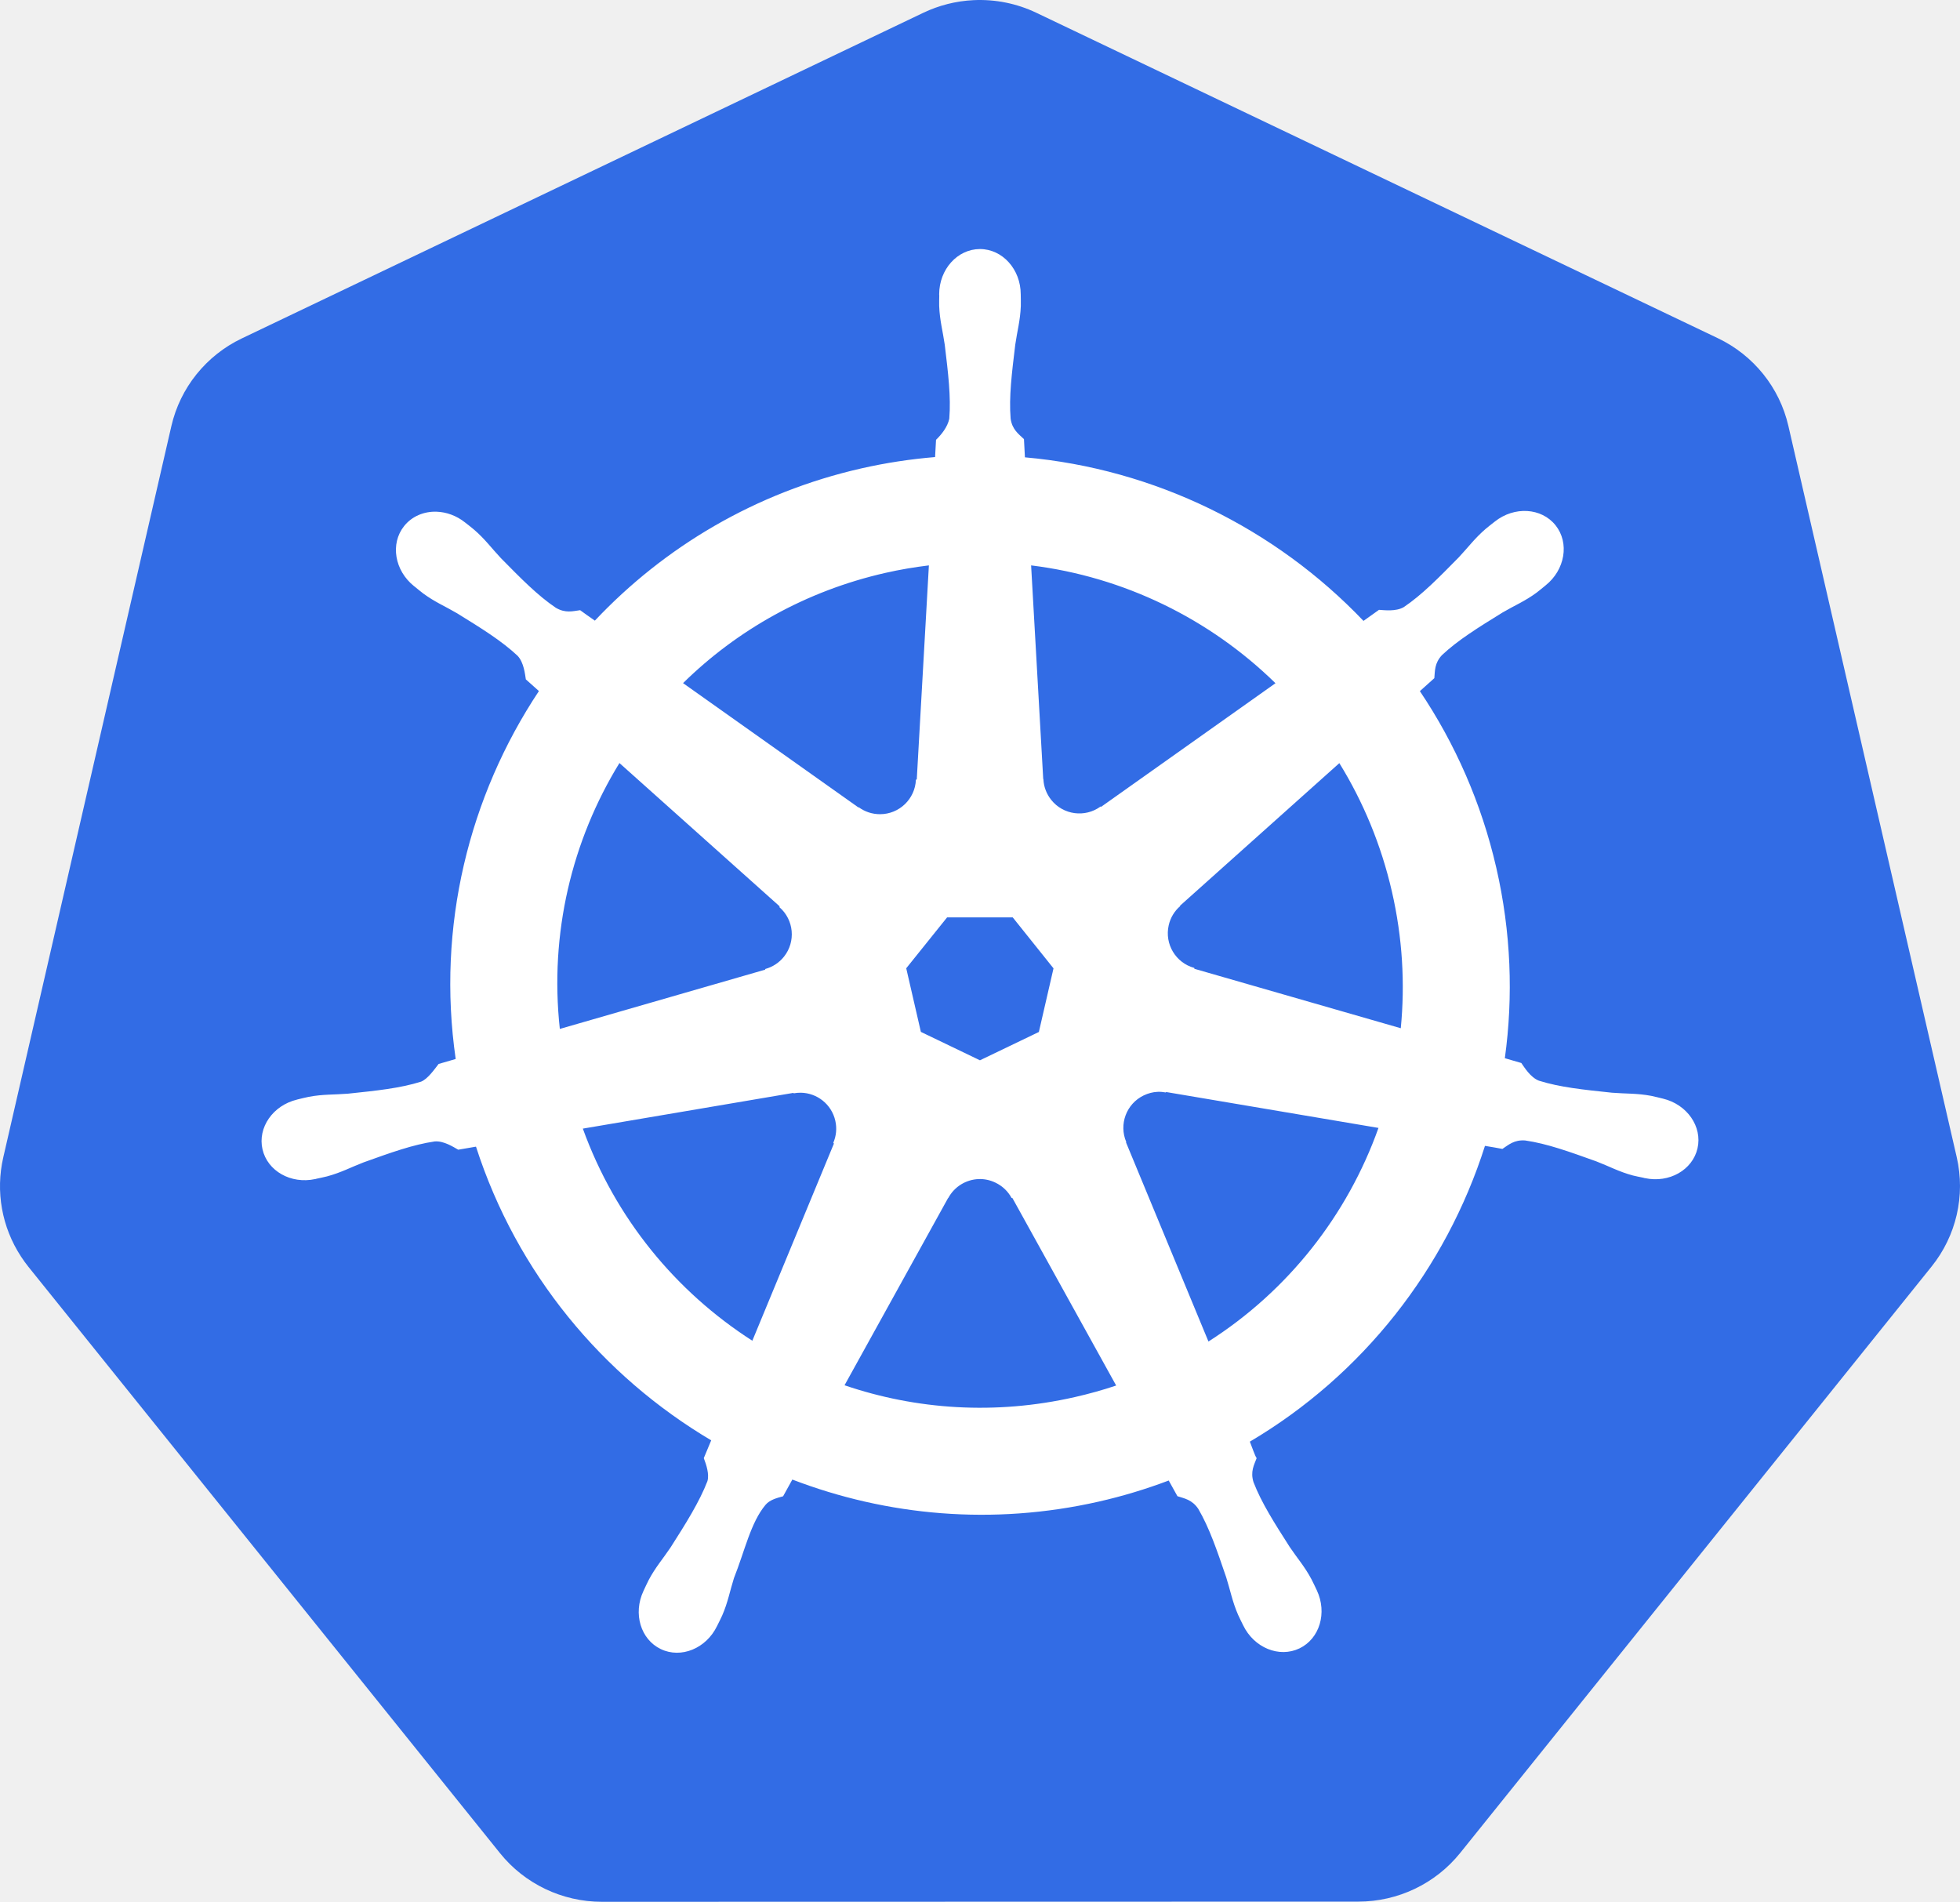
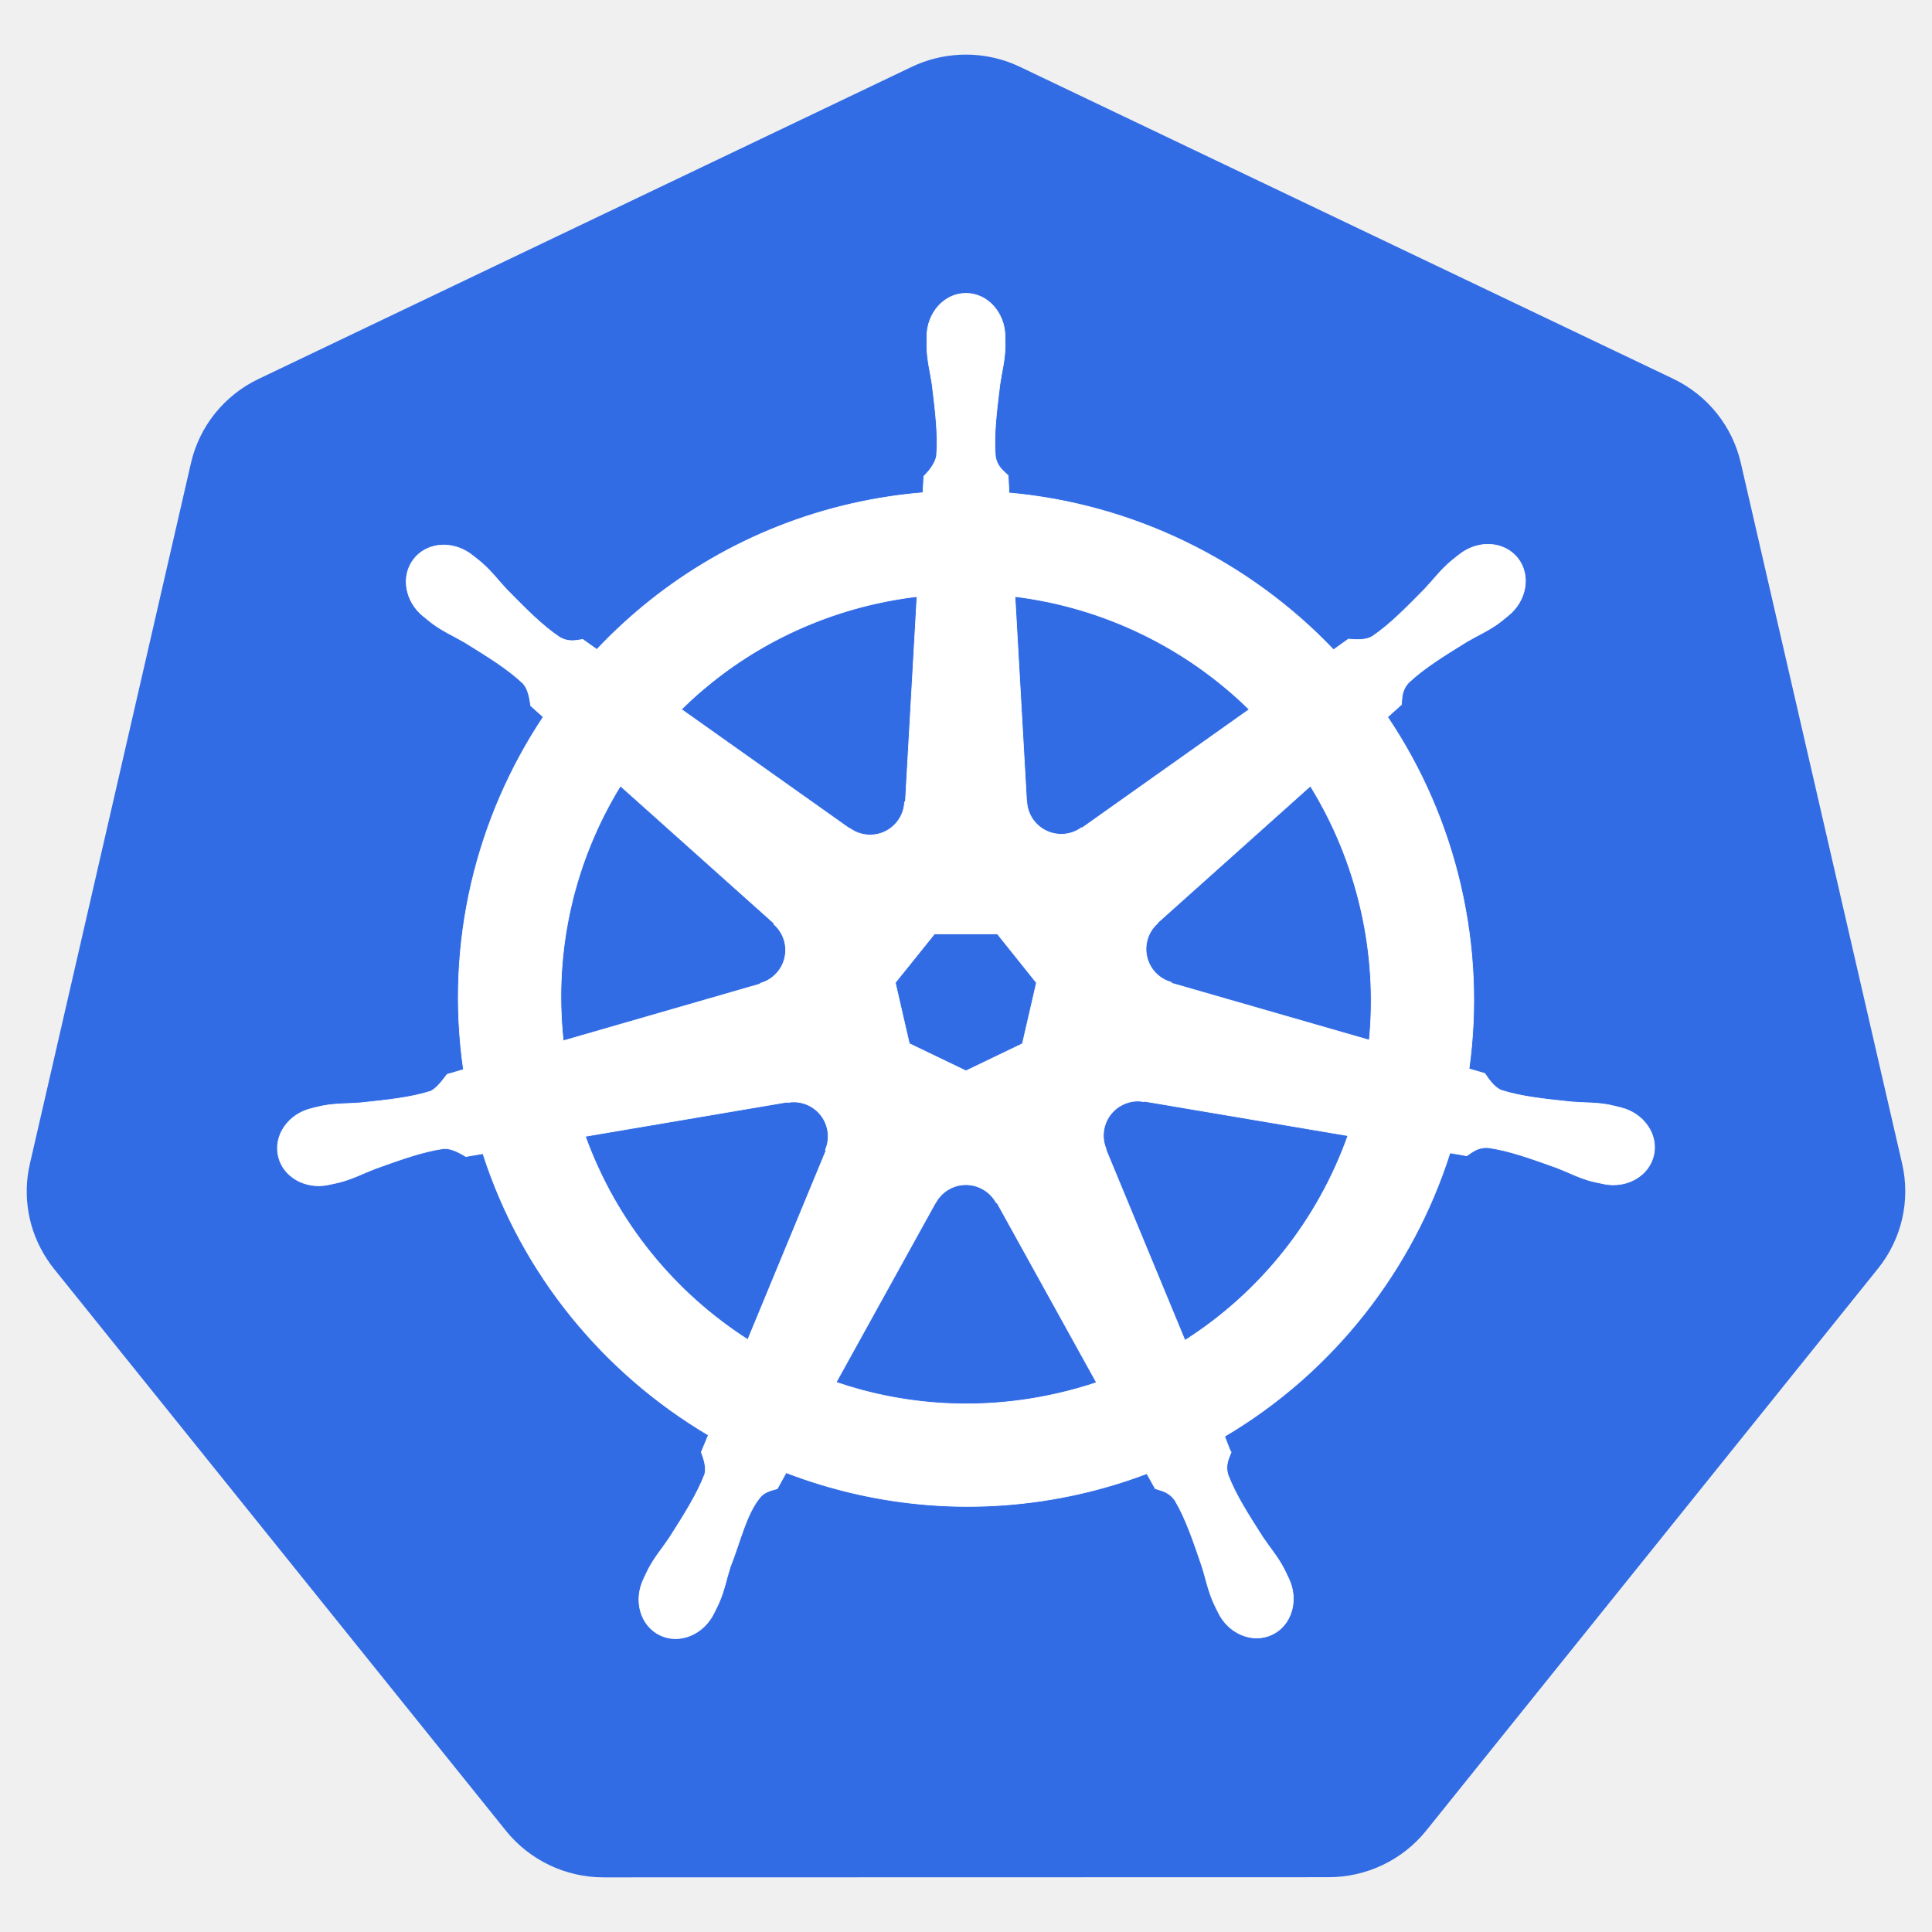
- <svg xmlns="http://www.w3.org/2000/svg" width="777" height="753.918" id="svg2" version="1.1">
-   <defs id="defs4" />
-   <g id="layer1" transform="translate(-21.47596,-178.535)">
-     <g id="g1350" transform="matrix(1.055686,0,0,1.055686,-1.195899,-9.941807)">
-       <path style="fill:#326ce5;fill-opacity:1;stroke:none;stroke-width:0;stroke-miterlimit:4;stroke-dasharray:none;stroke-opacity:1" d="m 386.932,178.598 a 48.93,48.529 0 0 0 -18.751,4.745 L 112.306,305.603 A 48.93,48.529 0 0 0 85.831,338.524 L 22.705,613.15 a 48.93,48.529 0 0 0 6.643,37.208 48.93,48.529 0 0 0 2.782,3.862 L 209.236,874.425 a 48.93,48.529 0 0 0 38.255,18.26 l 284.018,-0.065 a 48.93,48.529 0 0 0 38.255,-18.228 L 746.806,654.154 a 48.93,48.529 0 0 0 9.457,-41.07 L 693.039,338.458 A 48.93,48.529 0 0 0 666.565,305.537 L 410.657,183.343 a 48.93,48.529 0 0 0 -23.725,-4.745 z" id="path3055" />
-       <path id="path3059" d="m 389.467,272.057 c -8.458,8.6e-4 -15.316,7.619 -15.315,17.017 10e-6,0.144 0.029,0.282 0.033,0.425 -0.013,1.277 -0.074,2.815 -0.033,3.927 0.202,5.42 1.383,9.569 2.094,14.563 1.288,10.688 2.368,19.548 1.702,27.783 -0.648,3.105 -2.935,5.945 -4.974,7.919 l -0.36,6.479 c -9.191,0.761 -18.444,2.156 -27.685,4.254 -39.767,9.029 -74.005,29.513 -100.072,57.17 -1.691,-1.154 -4.651,-3.277 -5.531,-3.927 -2.734,0.369 -5.498,1.213 -9.097,-0.884 -6.854,-4.614 -13.096,-10.982 -20.649,-18.653 -3.461,-3.67 -5.967,-7.164 -10.079,-10.701 -0.934,-0.803 -2.359,-1.89 -3.403,-2.716 -3.215,-2.563 -7.006,-3.9 -10.668,-4.025 -4.708,-0.161 -9.24,1.68 -12.206,5.4 -5.273,6.613 -3.585,16.722 3.763,22.58 0.075,0.059 0.154,0.106 0.229,0.164 1.01,0.819 2.246,1.867 3.174,2.553 4.364,3.222 8.349,4.871 12.697,7.429 9.16,5.657 16.753,10.347 22.776,16.002 2.352,2.507 2.763,6.925 3.076,8.836 l 4.909,4.385 c -26.278,39.546 -38.439,88.393 -31.252,138.164 l -6.414,1.865 c -1.69,2.183 -4.079,5.618 -6.578,6.643 -7.88,2.482 -16.749,3.394 -27.456,4.516 -5.027,0.418 -9.364,0.169 -14.693,1.178 -1.173,0.222 -2.807,0.648 -4.091,0.949 -0.045,0.009 -0.086,0.023 -0.131,0.033 -0.07,0.016 -0.162,0.05 -0.229,0.065 -9.027,2.181 -14.826,10.478 -12.959,18.653 1.867,8.177 10.685,13.149 19.766,11.192 0.066,-0.015 0.161,-0.018 0.229,-0.033 0.103,-0.024 0.193,-0.073 0.295,-0.098 1.266,-0.278 2.852,-0.587 3.96,-0.884 5.239,-1.403 9.034,-3.464 13.744,-5.269 10.134,-3.635 18.527,-6.671 26.703,-7.854 3.415,-0.267 7.013,2.107 8.803,3.109 l 6.676,-1.145 c 15.363,47.629 47.557,86.126 88.324,110.282 l -2.782,6.676 c 1.003,2.592 2.108,6.1 1.362,8.66 -2.973,7.709 -8.064,15.845 -13.862,24.916 -2.807,4.191 -5.681,7.443 -8.214,12.239 -0.606,1.148 -1.378,2.91 -1.963,4.123 -3.936,8.422 -1.049,18.122 6.512,21.762 7.609,3.663 17.053,-0.2 21.14,-8.639 0.006,-0.012 0.027,-0.021 0.033,-0.033 0.004,-0.009 -0.004,-0.024 0,-0.033 0.582,-1.196 1.407,-2.769 1.898,-3.894 2.17,-4.971 2.892,-9.231 4.418,-14.039 4.052,-10.179 6.279,-20.859 11.857,-27.514 1.528,-1.822 4.018,-2.523 6.6,-3.215 l 3.469,-6.283 c 35.54,13.642 75.321,17.302 115.06,8.279 9.066,-2.058 17.817,-4.722 26.278,-7.919 0.975,1.729 2.787,5.053 3.272,5.89 2.624,0.854 5.488,1.294 7.821,4.745 4.173,7.13 7.028,15.566 10.505,25.754 1.526,4.808 2.28,9.068 4.451,14.039 0.495,1.133 1.315,2.728 1.898,3.927 4.079,8.466 13.553,12.343 21.173,8.672 7.56,-3.642 10.451,-13.341 6.512,-21.762 -0.585,-1.213 -1.39,-2.976 -1.996,-4.123 -2.534,-4.796 -5.406,-8.016 -8.214,-12.206 -5.799,-9.071 -10.608,-16.606 -13.581,-24.314 -1.243,-3.976 0.21,-6.448 1.178,-9.032 -0.58,-0.665 -1.821,-4.419 -2.553,-6.185 42.367,-25.015 73.616,-64.948 88.291,-111.068 1.982,0.311 5.426,0.921 6.545,1.145 2.303,-1.519 4.421,-3.501 8.574,-3.174 8.177,1.183 16.57,4.22 26.703,7.854 4.71,1.804 8.505,3.899 13.744,5.301 1.107,0.296 2.694,0.573 3.96,0.851 0.102,0.025 0.192,0.075 0.295,0.098 0.068,0.015 0.164,0.018 0.229,0.033 9.082,1.955 17.901,-3.015 19.766,-11.192 1.865,-8.175 -3.931,-16.474 -12.959,-18.653 -1.313,-0.299 -3.175,-0.806 -4.451,-1.047 -5.329,-1.009 -9.667,-0.76 -14.693,-1.178 -10.707,-1.122 -19.576,-2.034 -27.456,-4.516 -3.213,-1.246 -5.499,-5.07 -6.61,-6.643 l -6.185,-1.8 c 3.207,-23.2 2.342,-47.345 -3.207,-71.504 -5.601,-24.384 -15.499,-46.685 -28.7,-66.333 1.587,-1.442 4.583,-4.095 5.432,-4.876 0.248,-2.748 0.035,-5.629 2.88,-8.672 6.023,-5.656 13.617,-10.345 22.776,-16.002 4.348,-2.558 8.367,-4.207 12.73,-7.429 0.987,-0.729 2.334,-1.882 3.371,-2.716 7.346,-5.86 9.038,-15.968 3.763,-22.58 -5.275,-6.612 -15.495,-7.235 -22.842,-1.374 -1.046,0.828 -2.465,1.909 -3.403,2.716 -4.112,3.537 -6.651,7.031 -10.112,10.701 -7.553,7.672 -13.796,14.072 -20.649,18.686 -2.97,1.729 -7.32,1.131 -9.294,1.014 l -5.825,4.156 C 500.273,376.863 455.049,354.595 406.353,350.269 c -0.136,-2.041 -0.315,-5.729 -0.36,-6.839 -1.994,-1.908 -4.402,-3.536 -5.007,-7.658 -0.666,-8.235 0.446,-17.095 1.734,-27.783 0.711,-4.994 1.893,-9.142 2.094,-14.563 0.046,-1.232 -0.028,-3.02 -0.033,-4.352 -10e-4,-9.398 -6.857,-17.018 -15.315,-17.017 z m -19.177,118.791 -4.549,80.339 -0.327,0.164 c -0.305,7.187 -6.22,12.926 -13.483,12.926 -2.975,0 -5.721,-0.955 -7.952,-2.585 l -0.131,0.065 -65.875,-46.698 c 20.246,-19.908 46.142,-34.621 75.987,-41.397 5.452,-1.238 10.901,-2.156 16.33,-2.814 z m 38.386,0 c 34.844,4.285 67.067,20.063 91.76,44.244 l -65.45,46.404 -0.229,-0.098 c -5.809,4.243 -13.994,3.19 -18.522,-2.487 -1.855,-2.326 -2.828,-5.06 -2.945,-7.821 l -0.066,-0.033 z m -154.592,74.22 60.148,53.8 -0.065,0.327 c 5.429,4.72 6.23,12.91 1.702,18.588 -1.855,2.326 -4.338,3.886 -7.003,4.614 l -0.065,0.262 -77.1,22.253 c -3.924,-35.882 4.533,-70.763 22.384,-99.843 z m 270.339,0.033 c 8.937,14.485 15.704,30.664 19.733,48.204 3.98,17.329 4.979,34.627 3.338,51.345 l -77.492,-22.318 -0.065,-0.327 c -6.939,-1.897 -11.204,-8.955 -9.588,-16.035 0.662,-2.9 2.201,-5.354 4.287,-7.167 l -0.033,-0.164 59.821,-53.538 z M 377.13,523.023 h 24.642 l 15.315,19.144 -5.498,23.889 -22.122,10.636 -22.187,-10.668 -5.498,-23.889 z m 78.998,65.515 c 1.047,-0.053 2.09,0.042 3.109,0.229 l 0.131,-0.164 79.75,13.483 c -11.671,32.791 -34.005,61.198 -63.846,80.208 l -30.958,-74.776 0.098,-0.131 c -2.844,-6.608 0.002,-14.357 6.545,-17.508 1.675,-0.807 3.425,-1.254 5.171,-1.342 z m -133.942,0.327 c 6.086,0.085 11.545,4.309 12.959,10.505 0.662,2.9 0.34,5.774 -0.753,8.312 l 0.229,0.295 -30.63,74.023 C 275.352,663.623 252.542,636.108 240.341,602.348 l 79.063,-13.417 0.131,0.164 c 0.884,-0.163 1.781,-0.241 2.651,-0.229 z m 66.791,32.43 c 2.12,-0.078 4.271,0.357 6.316,1.342 2.68,1.291 4.751,3.323 6.054,5.76 h 0.295 l 38.975,70.424 c -5.058,1.696 -10.258,3.145 -15.577,4.352 -29.808,6.768 -59.521,4.717 -86.426,-4.451 l 38.877,-70.293 h 0.065 c 2.333,-4.361 6.757,-6.963 11.421,-7.134 z" style="color:#000000;font-style:normal;font-variant:normal;font-weight:normal;font-stretch:normal;font-size:medium;line-height:normal;font-family:Sans;-inkscape-font-specification:Sans;text-indent:0;text-align:start;text-decoration:none;text-decoration-line:none;letter-spacing:normal;word-spacing:normal;text-transform:none;writing-mode:lr-tb;direction:ltr;baseline-shift:baseline;text-anchor:start;display:inline;overflow:visible;visibility:visible;fill:#ffffff;fill-opacity:1;stroke:none;stroke-width:0;stroke-miterlimit:4;stroke-dasharray:none;stroke-opacity:1;marker:none;enable-background:accumulate" />
-     </g>
-   </g>
+ <svg xmlns="http://www.w3.org/2000/svg" width="800px" height="800px" viewBox="0 -10.44 722.846 722.846">
+   <path d="M358.986 10.06a46.725 46.342 0 00-17.906 4.531L96.736 131.341a46.725 46.342 0 00-25.28 31.438l-60.282 262.25a46.725 46.342 0 006.344 35.531 46.725 46.342 0 002.656 3.688l169.125 210.28a46.725 46.342 0 0036.531 17.438l271.219-.062a46.725 46.342 0 0036.531-17.406l169.063-210.313a46.725 46.342 0 009.03-39.219L651.3 162.716a46.725 46.342 0 00-25.281-31.437L381.643 14.59a46.725 46.342 0 00-22.657-4.53z" fill="#326ce5" />
+   <path d="M361.408 99.307c-8.077.001-14.626 7.276-14.625 16.25 0 .138.028.27.03.406-.011 1.22-.07 2.689-.03 3.75.192 5.176 1.32 9.138 2 13.907 1.23 10.206 2.26 18.667 1.625 26.531-.62 2.965-2.803 5.677-4.75 7.562l-.344 6.188a190.337 190.337 0 00-26.438 4.062c-37.974 8.623-70.67 28.184-95.562 54.594a245.167 245.167 0 01-5.281-3.75c-2.612.353-5.25 1.159-8.688-.844-6.545-4.405-12.506-10.486-19.719-17.812-3.305-3.504-5.698-6.841-9.625-10.219-.891-.767-2.252-1.804-3.25-2.594-3.07-2.447-6.69-3.724-10.187-3.843-4.496-.154-8.824 1.604-11.656 5.156-5.036 6.315-3.424 15.968 3.593 21.562.071.057.147.101.219.157.964.781 2.145 1.783 3.031 2.437 4.167 3.077 7.973 4.652 12.125 7.094 8.747 5.402 15.999 9.88 21.75 15.281 2.246 2.394 2.639 6.613 2.938 8.438l4.687 4.187c-25.093 37.764-36.707 84.41-29.843 131.938l-6.125 1.781c-1.615 2.085-3.896 5.365-6.282 6.344-7.525 2.37-15.994 3.24-26.218 4.312-4.8.4-8.943.161-14.032 1.125-1.12.212-2.68.619-3.906.906l-.125.032c-.067.015-.155.048-.219.062-8.62 2.083-14.157 10.006-12.375 17.813 1.783 7.808 10.203 12.556 18.875 10.687.063-.014.154-.017.219-.031.098-.022.184-.07.281-.094 1.21-.265 2.724-.56 3.782-.843 5.003-1.34 8.626-3.308 13.125-5.032 9.676-3.47 17.691-6.37 25.5-7.5 3.26-.255 6.697 2.012 8.406 2.969l6.375-1.094c14.67 45.483 45.414 82.245 84.344 105.313l-2.657 6.375c.958 2.475 2.014 5.824 1.3 8.27-2.838 7.36-7.7 15.13-13.237 23.792-2.681 4.002-5.425 7.108-7.844 11.688-.579 1.096-1.316 2.78-1.875 3.937-3.759 8.043-1.002 17.305 6.219 20.782 7.266 3.497 16.284-.192 20.187-8.25.006-.012.026-.02.031-.032.004-.009-.004-.022 0-.03.556-1.143 1.344-2.645 1.813-3.72 2.072-4.747 2.762-8.815 4.219-13.406 3.87-9.72 5.995-19.919 11.322-26.274 1.459-1.74 3.837-2.41 6.303-3.07l3.312-6c33.938 13.027 71.927 16.523 109.875 7.907a189.77 189.77 0 0025.094-7.563c.93 1.651 2.661 4.826 3.125 5.625 2.506.815 5.24 1.236 7.469 4.531 3.985 6.81 6.71 14.865 10.031 24.594 1.457 4.591 2.178 8.66 4.25 13.406.472 1.082 1.256 2.605 1.812 3.75 3.895 8.085 12.943 11.787 20.22 8.282 7.219-3.478 9.979-12.74 6.218-20.782-.559-1.158-1.327-2.841-1.906-3.937-2.42-4.58-5.163-7.655-7.844-11.656-5.537-8.662-10.13-15.858-12.969-23.22-1.187-3.796.2-6.157 1.125-8.624-.554-.635-1.739-4.22-2.437-5.906 40.457-23.889 70.298-62.022 84.312-106.063 1.893.298 5.182.88 6.25 1.094 2.2-1.45 4.222-3.344 8.188-3.031 7.808 1.129 15.823 4.03 25.5 7.5 4.498 1.723 8.121 3.723 13.125 5.062 1.057.283 2.572.547 3.781.813.097.023.183.071.281.093.066.015.156.017.219.032 8.672 1.866 17.094-2.88 18.875-10.688 1.78-7.807-3.754-15.732-12.375-17.812-1.254-.286-3.032-.77-4.25-1-5.09-.964-9.231-.727-14.031-1.125-10.225-1.072-18.694-1.943-26.219-4.313-3.068-1.19-5.251-4.841-6.313-6.344l-5.906-1.718c3.062-22.155 2.237-45.212-3.062-68.282-5.349-23.284-14.8-44.58-27.407-63.343 1.515-1.378 4.377-3.911 5.188-4.657.237-2.624.033-5.375 2.75-8.281 5.751-5.4 13.003-9.879 21.75-15.281 4.152-2.443 7.99-4.017 12.156-7.094.942-.696 2.23-1.798 3.219-2.594 7.015-5.596 8.63-15.248 3.594-21.562-5.037-6.314-14.797-6.91-21.813-1.313-.998.791-2.353 1.823-3.25 2.594-3.926 3.378-6.351 6.714-9.656 10.219-7.213 7.326-13.174 13.438-19.719 17.844-2.836 1.65-6.99 1.08-8.875.968l-5.562 3.969c-31.72-33.26-74.905-54.525-121.406-58.656-.13-1.949-.3-5.471-.344-6.532-1.904-1.821-4.204-3.376-4.781-7.312-.637-7.864.426-16.325 1.656-26.531.679-4.769 1.807-8.73 2-13.907.044-1.176-.027-2.884-.031-4.156-.001-8.974-6.548-16.25-14.625-16.25zm-18.313 113.438l-4.344 76.718-.312.157c-.292 6.863-5.94 12.343-12.875 12.343-2.841 0-5.463-.912-7.594-2.468l-.125.062-62.906-44.594c19.333-19.01 44.063-33.06 72.562-39.53a154.125 154.125 0 0115.594-2.688zm36.656 0c33.274 4.092 64.045 19.159 87.625 42.25l-62.5 44.312-.218-.093c-5.548 4.051-13.364 3.046-17.688-2.375a12.807 12.807 0 01-2.812-7.47l-.063-.03zM232.126 283.62l57.438 51.375-.063.312c5.185 4.507 5.95 12.328 1.625 17.75a12.892 12.892 0 01-6.687 4.406l-.063.25-73.625 21.25c-3.747-34.265 4.329-67.573 21.375-95.343zm258.157.03c8.534 13.833 14.996 29.283 18.843 46.032 3.801 16.548 4.755 33.067 3.188 49.031l-74-21.312-.063-.313c-6.626-1.81-10.699-8.551-9.156-15.312a12.786 12.786 0 014.094-6.844l-.031-.156 57.125-51.125zm-140.657 55.313h23.532l14.625 18.282-5.25 22.812-21.125 10.156-21.188-10.187-5.25-22.813zm75.438 62.563c1-.05 1.995.04 2.969.219l.125-.157 76.156 12.875c-11.146 31.314-32.473 58.44-60.969 76.594l-29.562-71.406.093-.125c-2.715-6.31.002-13.71 6.25-16.719 1.6-.77 3.271-1.197 4.938-1.281zm-127.906.312c5.811.082 11.024 4.116 12.375 10.032.632 2.77.324 5.513-.72 7.937l.22.281-29.25 70.688c-27.348-17.549-49.13-43.824-60.782-76.063l75.5-12.812.125.156c.845-.155 1.701-.23 2.532-.219zm63.78 30.97a12.764 12.764 0 016.032 1.28c2.56 1.233 4.537 3.174 5.781 5.5h.282l37.218 67.25a154.256 154.256 0 01-14.875 4.157c-28.464 6.463-56.838 4.504-82.53-4.25l37.124-67.125h.063a12.91 12.91 0 0110.906-6.813z" style="text-indent:0;text-align:start;line-height:normal;text-transform:none;block-progression:tb;marker:none;-inkscape-font-specification:Sans" font-weight="400" color="#000000" fill="#ffffff" stroke="#ffffff" stroke-width=".25" overflow="visible" font-family="Sans" />
</svg>
